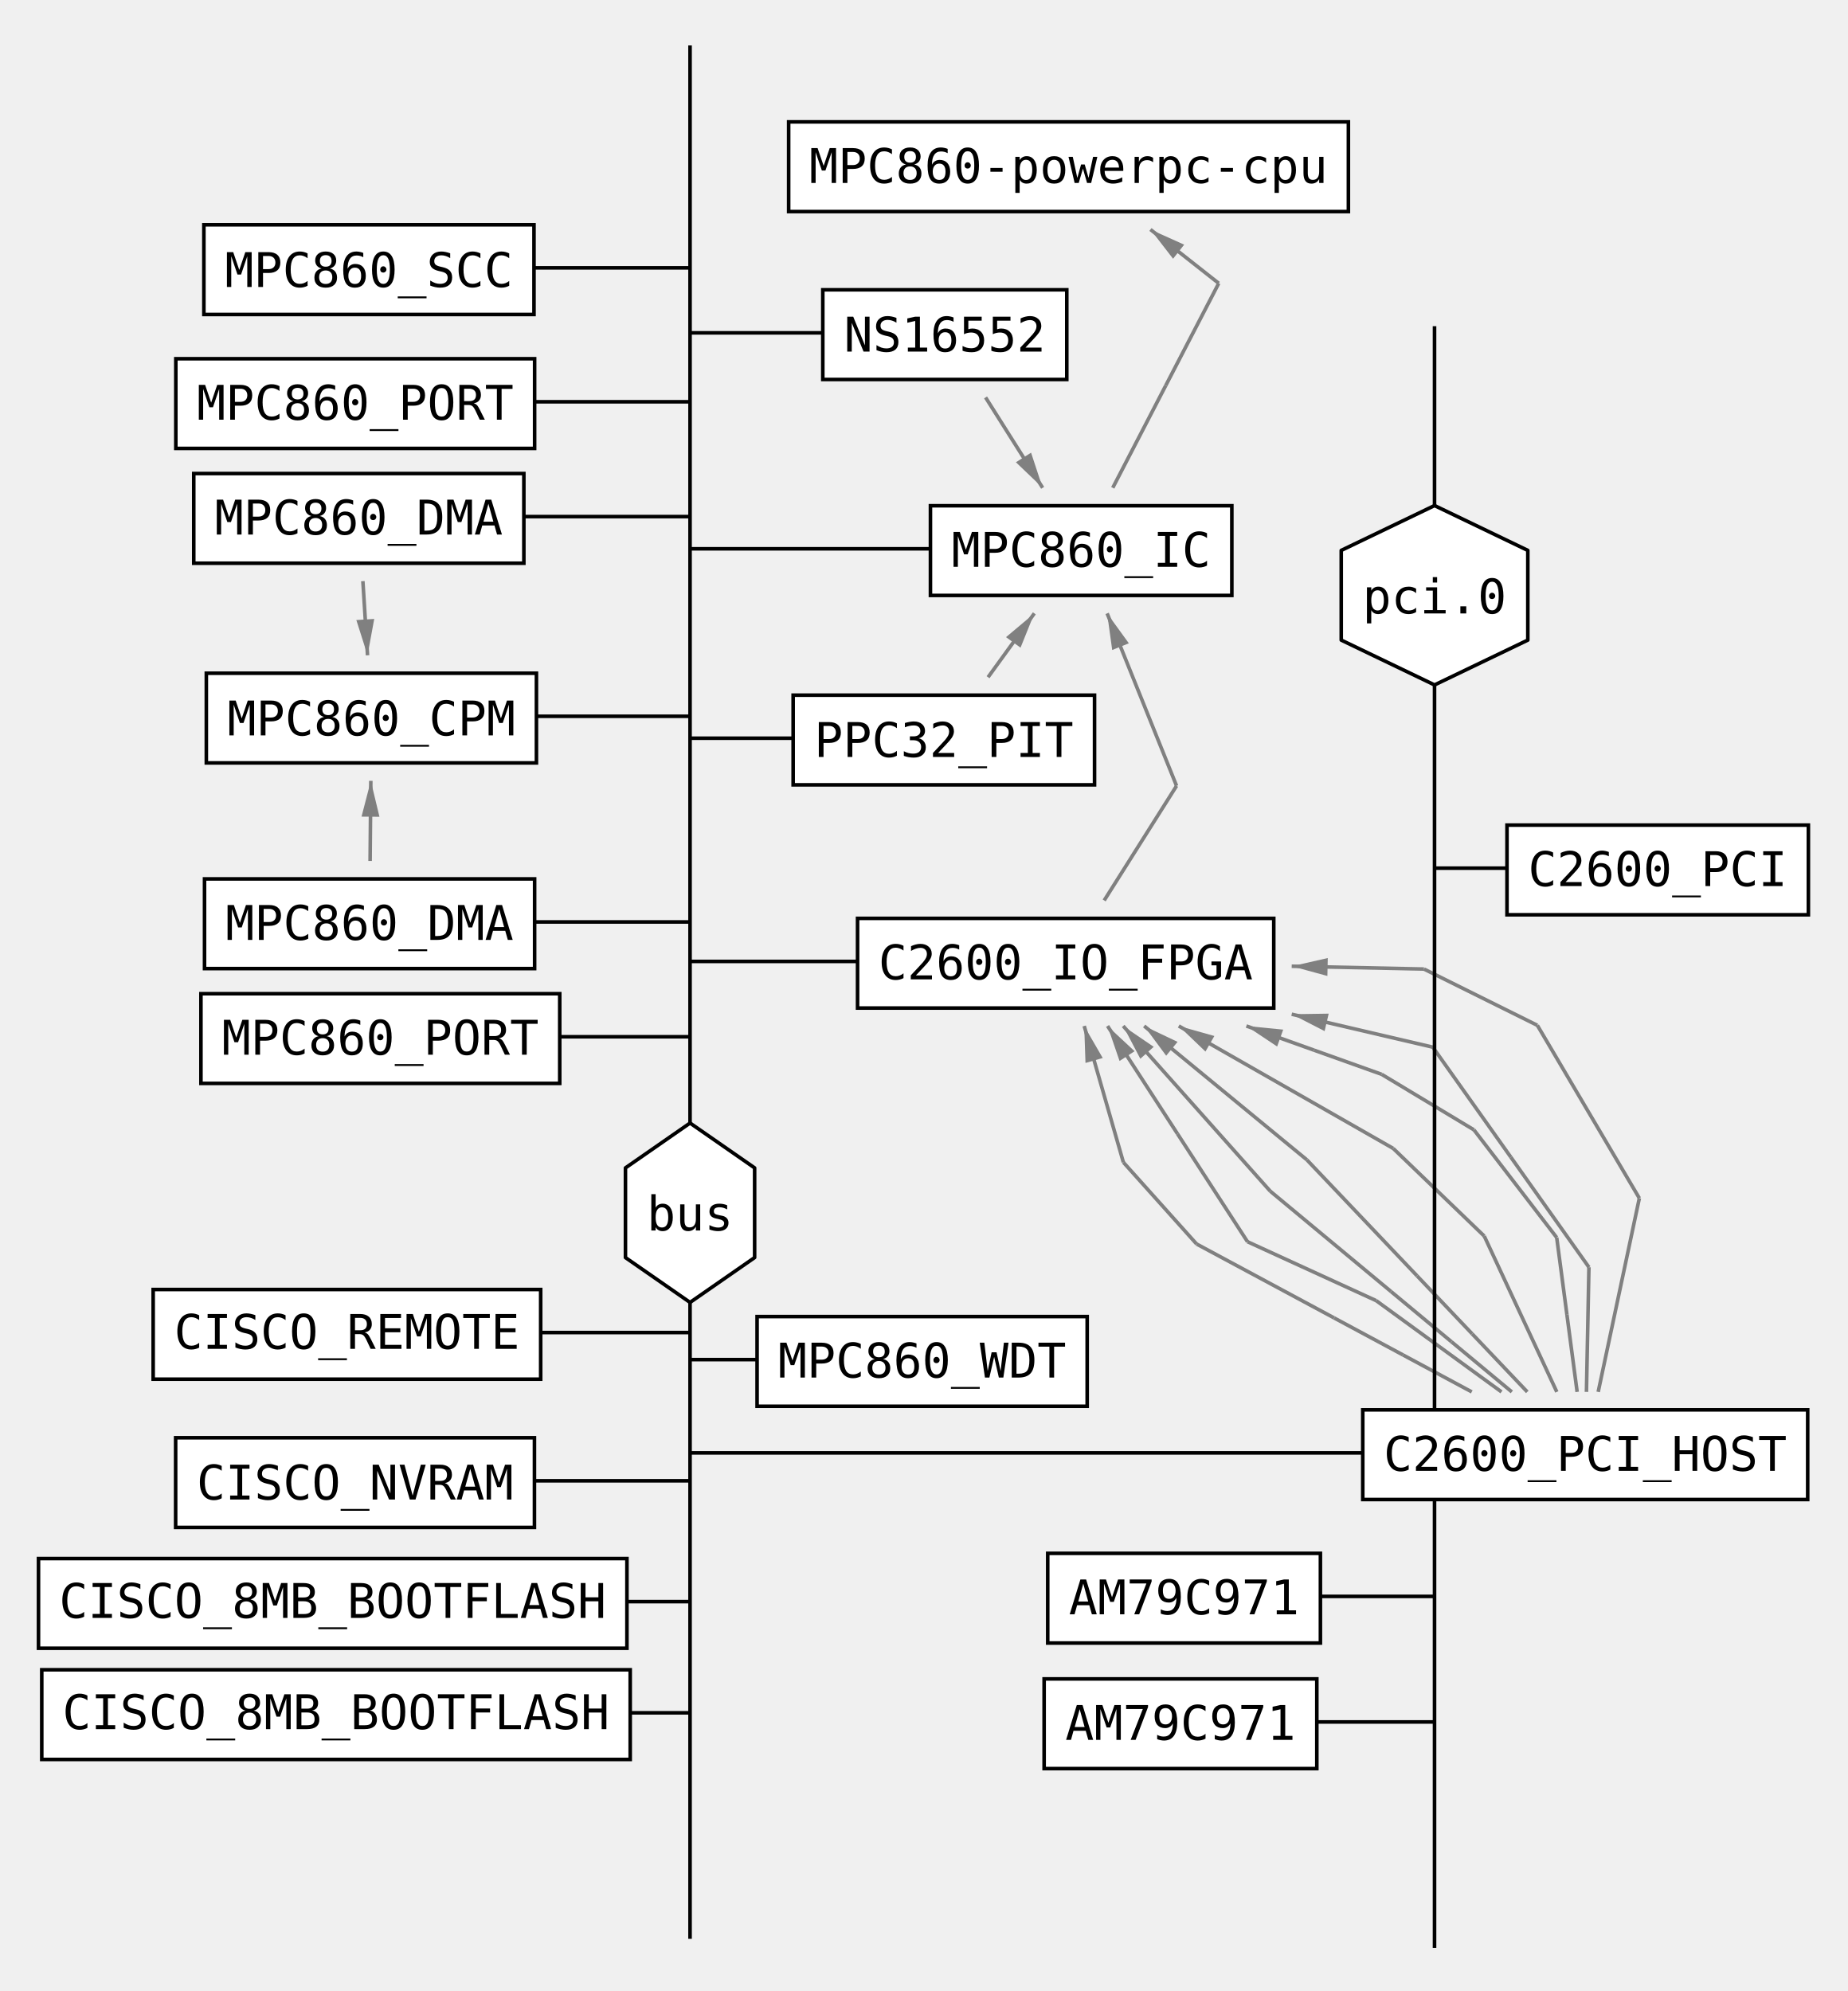
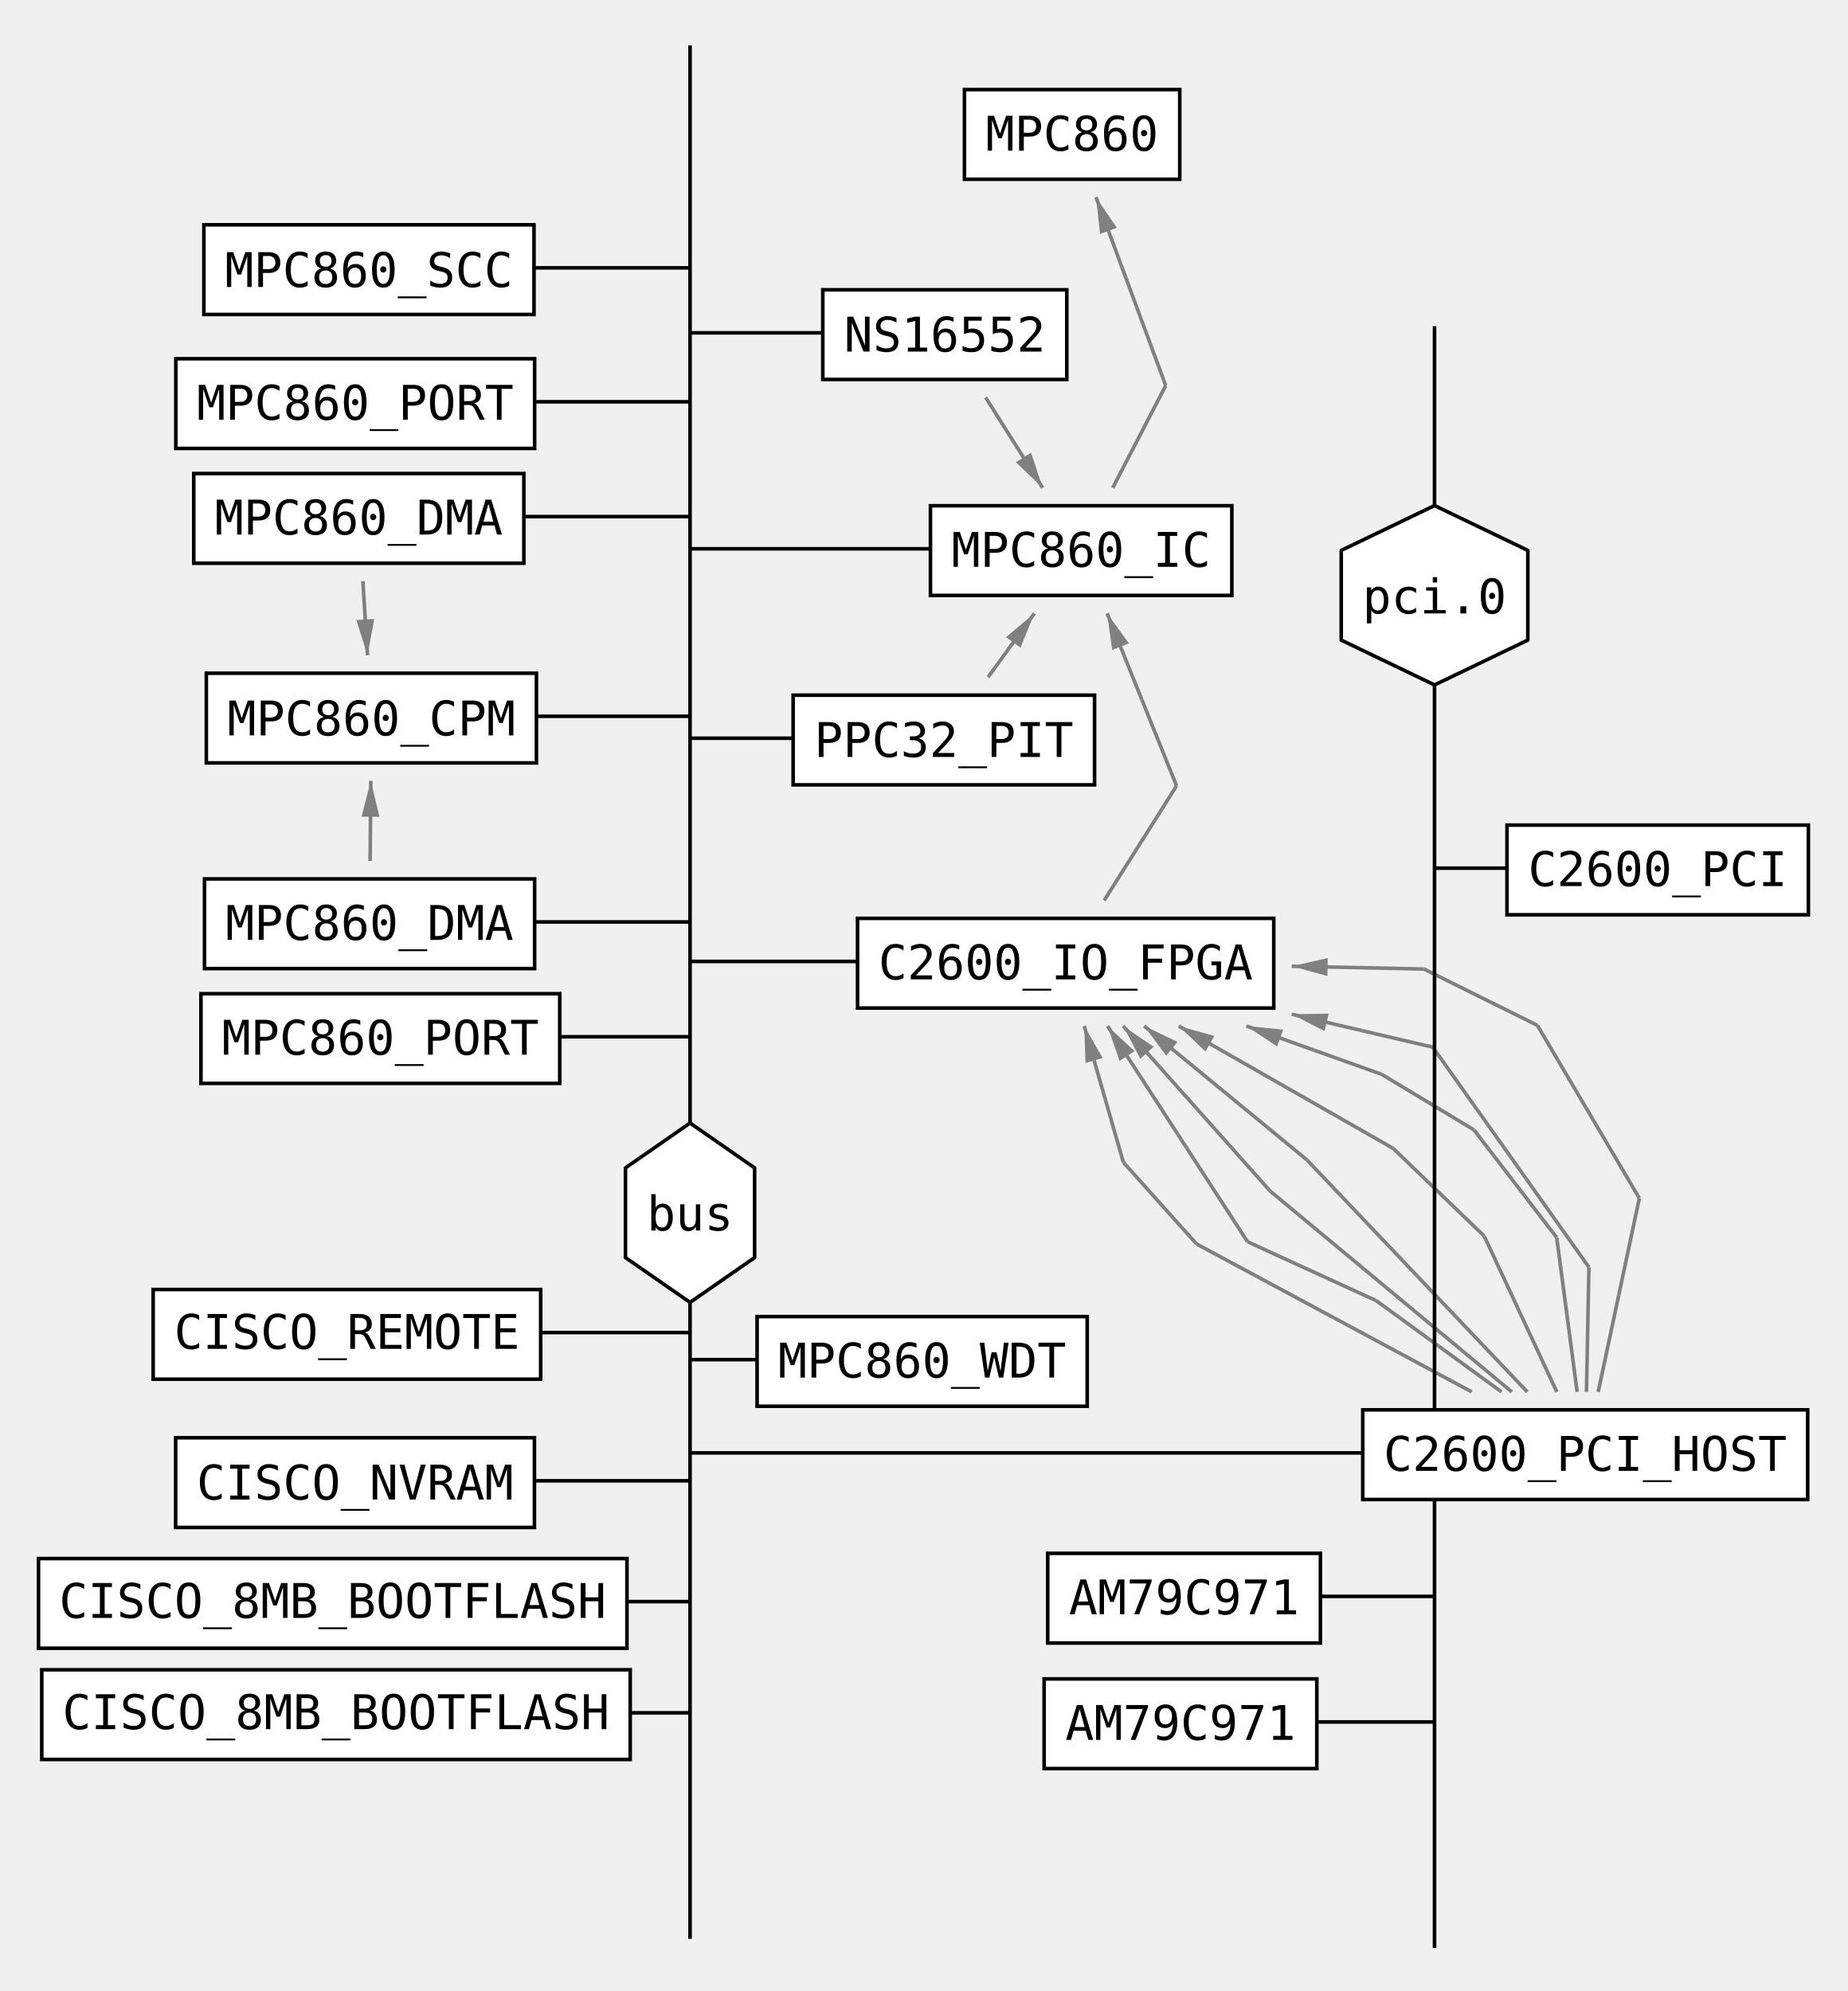
<svg xmlns="http://www.w3.org/2000/svg" height="555.000" viewBox="-40.000 50.000 515.000 555.000" width="515.000">
-   <path d="M351.01,427.693 331.838,417.387" fill="none" stroke="#808080" />
-   <path d="M364.52,424.013 347.69,410.026" fill="none" stroke="#808080" />
-   <path d="M370.3,421.825 354.939,405.65" fill="none" stroke="#808080" />
+   <path d="M339.661,337.311 320.0,332.718" fill="none" stroke="#808080" />
+   <path d="M411.153,411.0 416.89,384.0" fill="none" stroke="#808080" />
+   <path d="M383.775,416.283 373.661,394.566" fill="none" stroke="#808080" />
+   <path d="M361.014,425.285 343.559,412.57" fill="none" stroke="#808080" />
+   <path d="M278.234,245.019 268.559,220.978" fill="none" stroke="#808080" />
+   <polygon fill="#808080" fill-rule="evenodd" points="265.46,104.973 266.586,115.219 271.275,113.483" stroke-linejoin="round" />
+   <path d="M284.892,157.476 265.46,104.973" fill="none" stroke="#808080" />
+   <path d="M270.124,185.978 284.892,157.476" fill="none" stroke="#808080" />
+   <polygon fill="#808080" fill-rule="evenodd" points="268.559,220.978 269.973,231.188 274.612,229.321" stroke-linejoin="round" />
+   <path d="M287.909,269.06 278.234,245.019" fill="none" stroke="#808080" />
+   <path d="M267.737,301.0 287.909,269.06" fill="none" stroke="#808080" />
+   <polygon fill="#808080" fill-rule="evenodd" points="320.0,332.718 329.169,337.427 330.307,332.558" stroke-linejoin="round" />
+   <path d="M359.322,341.904 339.661,337.311" fill="none" stroke="#808080" />
  <path d="M381.08,372.577 359.322,341.904" fill="none" stroke="#808080" />
-   <path d="M284.892,157.476 299.661,128.974" fill="none" stroke="#808080" />
-   <path d="M331.838,417.387 293.494,396.773" fill="none" stroke="#808080" />
-   <path d="M347.69,410.026 314.03,382.053" fill="none" stroke="#808080" />
+   <path d="M402.838,403.25 381.08,372.577" fill="none" stroke="#808080" />
+   <path d="M402.145,438.0 402.838,403.25" fill="none" stroke="#808080" />
+   <polygon fill="#808080" fill-rule="evenodd" points="288.521,336.0 295.965,343.13 298.444,338.788" stroke-linejoin="round" />
+   <path d="M348.291,370.132 288.521,336.0" fill="none" stroke="#808080" />
+   <path d="M373.661,394.566 348.291,370.132" fill="none" stroke="#808080" />
+   <path d="M393.888,438.0 383.775,416.283" fill="none" stroke="#808080" />
+   <polygon fill="#808080" fill-rule="evenodd" points="307.369,336.0 315.944,341.719 317.627,337.011" stroke-linejoin="round" />
+   <path d="M326.223,342.738 307.369,336.0" fill="none" stroke="#808080" />
+   <path d="M345.077,349.476 326.223,342.738" fill="none" stroke="#808080" />
+   <path d="M370.785,364.951 345.077,349.476" fill="none" stroke="#808080" />
+   <path d="M393.857,394.976 370.785,364.951" fill="none" stroke="#808080" />
  <path d="M396.705,416.488 393.857,394.976" fill="none" stroke="#808080" />
-   <path d="M354.939,405.65 324.217,373.3" fill="none" stroke="#808080" />
-   <polygon fill="#808080" fill-rule="evenodd" points="268.559,220.978 269.973,231.188 274.612,229.321" stroke-linejoin="round" />
-   <path d="M287.909,269.06 268.559,220.978" fill="none" stroke="#808080" />
-   <path d="M267.737,301.0 287.909,269.06" fill="none" stroke="#808080" />
-   <polygon fill="#808080" fill-rule="evenodd" points="278.879,336.0 285.013,344.284 288.19,340.423" stroke-linejoin="round" />
-   <path d="M324.217,373.3 278.879,336.0" fill="none" stroke="#808080" />
-   <path d="M385.661,438.0 370.3,421.825" fill="none" stroke="#808080" />
-   <polygon fill="#808080" fill-rule="evenodd" points="273.027,336.0 277.809,345.131 281.544,341.806" stroke-linejoin="round" />
-   <path d="M314.03,382.053 273.027,336.0" fill="none" stroke="#808080" />
-   <path d="M381.35,438.0 364.52,424.013" fill="none" stroke="#808080" />
-   <polygon fill="#808080" fill-rule="evenodd" points="268.676,336.0 272.02,345.75 276.215,343.029" stroke-linejoin="round" />
-   <path d="M288.181,366.07 268.676,336.0" fill="none" stroke="#808080" />
-   <path d="M307.686,396.14 288.181,366.07" fill="none" stroke="#808080" />
-   <path d="M343.559,412.57 307.686,396.14" fill="none" stroke="#808080" />
-   <path d="M378.468,438.0 343.559,412.57" fill="none" stroke="#808080" />
-   <polygon fill="#808080" fill-rule="evenodd" points="262.17,336.0 262.528,346.302 267.334,344.921" stroke-linejoin="round" />
-   <path d="M273.085,374.0 262.17,336.0" fill="none" stroke="#808080" />
-   <path d="M293.494,396.773 273.085,374.0" fill="none" stroke="#808080" />
-   <path d="M370.183,438.0 351.01,427.693" fill="none" stroke="#808080" />
+   <path d="M399.554,438.0 396.705,416.488" fill="none" stroke="#808080" />
  <polygon fill="#808080" fill-rule="evenodd" points="320.0,319.343 329.944,322.055 330.051,317.056" stroke-linejoin="round" />
  <path d="M356.869,320.129 320.0,319.343" fill="none" stroke="#808080" />
  <path d="M388.461,335.814 356.869,320.129" fill="none" stroke="#808080" />
  <path d="M416.89,384.0 388.461,335.814" fill="none" stroke="#808080" />
-   <path d="M405.417,438.0 416.89,384.0" fill="none" stroke="#808080" />
-   <polygon fill="#808080" fill-rule="evenodd" points="280.631,113.973 286.937,122.127 290.032,118.201" stroke-linejoin="round" />
-   <path d="M299.661,128.974 280.631,113.973" fill="none" stroke="#808080" />
-   <path d="M270.124,185.978 284.892,157.476" fill="none" stroke="#808080" />
-   <path d="M402.838,403.25 381.08,372.577" fill="none" stroke="#808080" />
-   <path d="M326.223,342.738 307.369,336.0" fill="none" stroke="#808080" />
-   <polygon fill="#808080" fill-rule="evenodd" points="320.0,332.718 329.169,337.427 330.307,332.558" stroke-linejoin="round" />
-   <path d="M359.322,341.904 320.0,332.718" fill="none" stroke="#808080" />
-   <path d="M402.145,438.0 402.838,403.25" fill="none" stroke="#808080" />
-   <polygon fill="#808080" fill-rule="evenodd" points="307.369,336.0 315.944,341.719 317.627,337.011" stroke-linejoin="round" />
-   <path d="M345.077,349.476 326.223,342.738" fill="none" stroke="#808080" />
-   <path d="M370.785,364.951 345.077,349.476" fill="none" stroke="#808080" />
-   <path d="M393.857,394.976 370.785,364.951" fill="none" stroke="#808080" />
-   <path d="M399.554,438.0 396.705,416.488" fill="none" stroke="#808080" />
-   <polygon fill="#808080" fill-rule="evenodd" points="288.521,336.0 295.965,343.13 298.444,338.788" stroke-linejoin="round" />
-   <path d="M348.291,370.132 288.521,336.0" fill="none" stroke="#808080" />
-   <path d="M373.661,394.566 348.291,370.132" fill="none" stroke="#808080" />
-   <path d="M393.888,438.0 373.661,394.566" fill="none" stroke="#808080" />
+   <path d="M405.417,438.0 411.153,411.0" fill="none" stroke="#808080" />
  <polygon fill="#808080" fill-rule="evenodd" points="248.271,220.978 240.379,227.608 244.428,230.542" stroke-linejoin="round" />
  <path d="M235.37,238.781 248.271,220.978" fill="none" stroke="#808080" />
+   <polygon fill="#808080" fill-rule="evenodd" points="250.584,185.978 247.36,176.187 243.132,178.856" stroke-linejoin="round" />
+   <path d="M234.678,160.782 250.584,185.978" fill="none" stroke="#808080" />
+   <path d="M273.085,374.0 262.17,336.0" fill="none" stroke="#808080" />
+   <path d="M293.494,396.773 273.085,374.0" fill="none" stroke="#808080" />
+   <path d="M331.838,417.387 293.494,396.773" fill="none" stroke="#808080" />
+   <path d="M288.181,366.07 268.676,336.0" fill="none" stroke="#808080" />
+   <path d="M307.686,396.14 288.181,366.07" fill="none" stroke="#808080" />
+   <path d="M343.559,412.57 307.686,396.14" fill="none" stroke="#808080" />
+   <path d="M314.03,382.053 273.027,336.0" fill="none" stroke="#808080" />
+   <path d="M347.69,410.026 314.03,382.053" fill="none" stroke="#808080" />
+   <path d="M324.217,373.3 278.879,336.0" fill="none" stroke="#808080" />
+   <path d="M354.939,405.65 324.217,373.3" fill="none" stroke="#808080" />
  <polygon fill="#808080" fill-rule="evenodd" points="62.434,232.665 64.301,222.527 59.311,222.842" stroke-linejoin="round" />
  <path d="M61.133,212.0 62.434,232.665" fill="none" stroke="#808080" />
  <polygon fill="#808080" fill-rule="evenodd" points="63.346,267.665 60.758,277.642 65.758,277.686" stroke-linejoin="round" />
  <path d="M63.15,290.0 63.346,267.665" fill="none" stroke="#808080" />
-   <polygon fill="#808080" fill-rule="evenodd" points="250.584,185.978 247.36,176.187 243.132,178.856" stroke-linejoin="round" />
-   <path d="M234.678,160.782 250.584,185.978" fill="none" stroke="#808080" />
+   <polygon fill="#808080" fill-rule="evenodd" points="262.17,336.0 262.528,346.302 267.334,344.921" stroke-linejoin="round" />
+   <path d="M370.183,438.0 331.838,417.387" fill="none" stroke="#808080" />
+   <polygon fill="#808080" fill-rule="evenodd" points="268.676,336.0 272.02,345.75 276.215,343.029" stroke-linejoin="round" />
+   <path d="M378.468,438.0 361.014,425.285" fill="none" stroke="#808080" />
+   <polygon fill="#808080" fill-rule="evenodd" points="273.027,336.0 277.809,345.131 281.544,341.806" stroke-linejoin="round" />
+   <path d="M381.35,438.0 347.69,410.026" fill="none" stroke="#808080" />
+   <polygon fill="#808080" fill-rule="evenodd" points="278.879,336.0 285.013,344.284 288.19,340.423" stroke-linejoin="round" />
+   <path d="M385.661,438.0 354.939,405.65" fill="none" stroke="#808080" />
  <path d="M289.0,530.0 359.805,530.0" fill="none" stroke="#000" />
  <path d="M290.0,495.0 359.805,495.0" fill="none" stroke="#000" />
  <path d="M152.315,429.0 217.0,429.0" fill="none" stroke="#000" />
  <path d="M359.805,292.0 422.0,292.0" fill="none" stroke="#000" />
  <path d="M59.0,162.0 152.315,162.0" fill="none" stroke="#000" />
  <path d="M66.0,339.0 152.315,339.0" fill="none" stroke="#000" />
  <path d="M60.0,194.0 152.315,194.0" fill="none" stroke="#000" />
  <path d="M63.0,307.0 152.315,307.0" fill="none" stroke="#000" />
  <path d="M152.315,455.0 401.805,455.0" fill="none" stroke="#000" />
  <path d="M152.315,318.0 257.0,318.0" fill="none" stroke="#000" />
  <path d="M58.95,462.781 152.315,462.781" fill="none" stroke="#000" />
  <path d="M152.315,255.781 223.05,255.781" fill="none" stroke="#000" />
  <path d="M152.315,142.782 223.315,142.782" fill="none" stroke="#000" />
  <path d="M62.822,124.665 152.315,124.665" fill="none" stroke="#000" />
  <path d="M63.504,249.665 152.315,249.665" fill="none" stroke="#000" />
  <path d="M152.315,202.978 261.315,202.978" fill="none" stroke="#000" />
  <path d="M53.638,527.457 152.315,527.457" fill="none" stroke="#000" />
  <path d="M52.728,496.457 152.315,496.457" fill="none" stroke="#000" />
  <path d="M56.687,421.455 152.315,421.455" fill="none" stroke="#000" />
  <path d="M359.805,140.928 359.805,593.0" fill="none" stroke="#000" />
  <path d="M152.315,62.665 152.315,590.457" fill="none" stroke="#000" />
  <polygon fill="#fff" fill-rule="evenodd" points="152.315,363.055 170.315,375.555 170.315,400.555 152.315,413.055 134.315,400.555 134.315,375.555" stroke="#000" stroke-linejoin="round" />
  <text fill="#000" font-family="DejaVu Sans Mono" font-size="10.0pt" stroke-width="0.0" text-anchor="middle" x="152.315" y="393">bus</text>
  <polygon fill="#fff" fill-rule="evenodd" points="359.805,190.928 385.805,203.428 385.805,228.428 359.805,240.928 333.805,228.428 333.805,203.428" stroke="#000" stroke-linejoin="round" />
  <text fill="#000" font-family="DejaVu Sans Mono" font-size="10.0pt" stroke-width="0.0" text-anchor="middle" x="359.805" y="221">pci.0</text>
  <rect fill="#fff" height="25.0" stroke="#000" width="108.0" x="2.687" y="409.455" />
  <text fill="#000" font-family="DejaVu Sans Mono" font-size="10.0pt" stroke-width="0.0" text-anchor="middle" x="56.687" y="426">CISCO_REMOTE</text>
  <rect fill="#fff" height="25.0" stroke="#000" width="164.0" x="-29.272" y="484.457" />
  <text fill="#000" font-family="DejaVu Sans Mono" font-size="10.0pt" stroke-width="0.0" text-anchor="middle" x="52.728" y="501">CISCO_8MB_BOOTFLASH</text>
  <rect fill="#fff" height="25.0" stroke="#000" width="164.0" x="-28.362" y="515.457" />
  <text fill="#000" font-family="DejaVu Sans Mono" font-size="10.0pt" stroke-width="0.0" text-anchor="middle" x="53.638" y="532">CISCO_8MB_BOOTFLASH</text>
  <rect fill="#fff" height="25.0" stroke="#000" width="84.0" x="219.315" y="190.978" />
  <text fill="#000" font-family="DejaVu Sans Mono" font-size="10.0pt" stroke-width="0.0" text-anchor="middle" x="261.315" y="208">MPC860_IC</text>
-   <rect fill="#fff" height="25.0" stroke="#000" width="156.0" x="179.798" y="83.973" />
-   <text fill="#000" font-family="DejaVu Sans Mono" font-size="10.0pt" stroke-width="0.0" text-anchor="middle" x="257.798" y="101">MPC860-powerpc-cpu</text>
+   <rect fill="#fff" height="25.0" stroke="#000" width="60.0" x="228.798" y="74.973" />
+   <text fill="#000" font-family="DejaVu Sans Mono" font-size="10.0pt" stroke-width="0.0" text-anchor="middle" x="258.798" y="92">MPC860</text>
  <rect fill="#fff" height="25.0" stroke="#000" width="92.0" x="17.504" y="237.665" />
  <text fill="#000" font-family="DejaVu Sans Mono" font-size="10.0pt" stroke-width="0.0" text-anchor="middle" x="63.504" y="255">MPC860_CPM</text>
  <rect fill="#fff" height="25.0" stroke="#000" width="92.0" x="16.822" y="112.665" />
  <text fill="#000" font-family="DejaVu Sans Mono" font-size="10.0pt" stroke-width="0.0" text-anchor="middle" x="62.822" y="130">MPC860_SCC</text>
  <rect fill="#fff" height="25.0" stroke="#000" width="68.0" x="189.315" y="130.782" />
  <text fill="#000" font-family="DejaVu Sans Mono" font-size="10.0pt" stroke-width="0.0" text-anchor="middle" x="223.315" y="148">NS16552</text>
  <rect fill="#fff" height="25.0" stroke="#000" width="84.0" x="181.05" y="243.781" />
  <text fill="#000" font-family="DejaVu Sans Mono" font-size="10.0pt" stroke-width="0.0" text-anchor="middle" x="223.05" y="261">PPC32_PIT</text>
  <rect fill="#fff" height="25.0" stroke="#000" width="100.0" x="8.95" y="450.781" />
  <text fill="#000" font-family="DejaVu Sans Mono" font-size="10.0pt" stroke-width="0.0" text-anchor="middle" x="58.95" y="468">CISCO_NVRAM</text>
  <rect fill="#fff" height="25.0" stroke="#000" width="116.0" x="199.0" y="306.0" />
  <text fill="#000" font-family="DejaVu Sans Mono" font-size="10.0pt" stroke-width="0.0" text-anchor="middle" x="257.0" y="323">C2600_IO_FPGA</text>
  <rect fill="#fff" height="25.0" stroke="#000" width="124.0" x="339.805" y="443.0" />
  <text fill="#000" font-family="DejaVu Sans Mono" font-size="10.0pt" stroke-width="0.0" text-anchor="middle" x="401.805" y="460">C2600_PCI_HOST</text>
  <rect fill="#fff" height="25.0" stroke="#000" width="92.0" x="17.0" y="295.0" />
  <text fill="#000" font-family="DejaVu Sans Mono" font-size="10.0pt" stroke-width="0.0" text-anchor="middle" x="63.0" y="312">MPC860_DMA</text>
  <rect fill="#fff" height="25.0" stroke="#000" width="92.0" x="14.0" y="182.0" />
  <text fill="#000" font-family="DejaVu Sans Mono" font-size="10.0pt" stroke-width="0.0" text-anchor="middle" x="60.0" y="199">MPC860_DMA</text>
  <rect fill="#fff" height="25.0" stroke="#000" width="100.0" x="16.0" y="327.0" />
  <text fill="#000" font-family="DejaVu Sans Mono" font-size="10.0pt" stroke-width="0.0" text-anchor="middle" x="66.0" y="344">MPC860_PORT</text>
  <rect fill="#fff" height="25.0" stroke="#000" width="100.0" x="9.0" y="150.0" />
  <text fill="#000" font-family="DejaVu Sans Mono" font-size="10.0pt" stroke-width="0.0" text-anchor="middle" x="59.0" y="167">MPC860_PORT</text>
  <rect fill="#fff" height="25.0" stroke="#000" width="84.0" x="380.0" y="280.0" />
  <text fill="#000" font-family="DejaVu Sans Mono" font-size="10.0pt" stroke-width="0.0" text-anchor="middle" x="422.0" y="297">C2600_PCI</text>
  <rect fill="#fff" height="25.0" stroke="#000" width="92.0" x="171.0" y="417.0" />
  <text fill="#000" font-family="DejaVu Sans Mono" font-size="10.0pt" stroke-width="0.0" text-anchor="middle" x="217.0" y="434">MPC860_WDT</text>
  <rect fill="#fff" height="25.0" stroke="#000" width="76.0" x="252.0" y="483.0" />
  <text fill="#000" font-family="DejaVu Sans Mono" font-size="10.0pt" stroke-width="0.0" text-anchor="middle" x="290.0" y="500">AM79C971</text>
  <rect fill="#fff" height="25.0" stroke="#000" width="76.0" x="251.0" y="518.0" />
  <text fill="#000" font-family="DejaVu Sans Mono" font-size="10.0pt" stroke-width="0.0" text-anchor="middle" x="289.0" y="535">AM79C971</text>
</svg>
